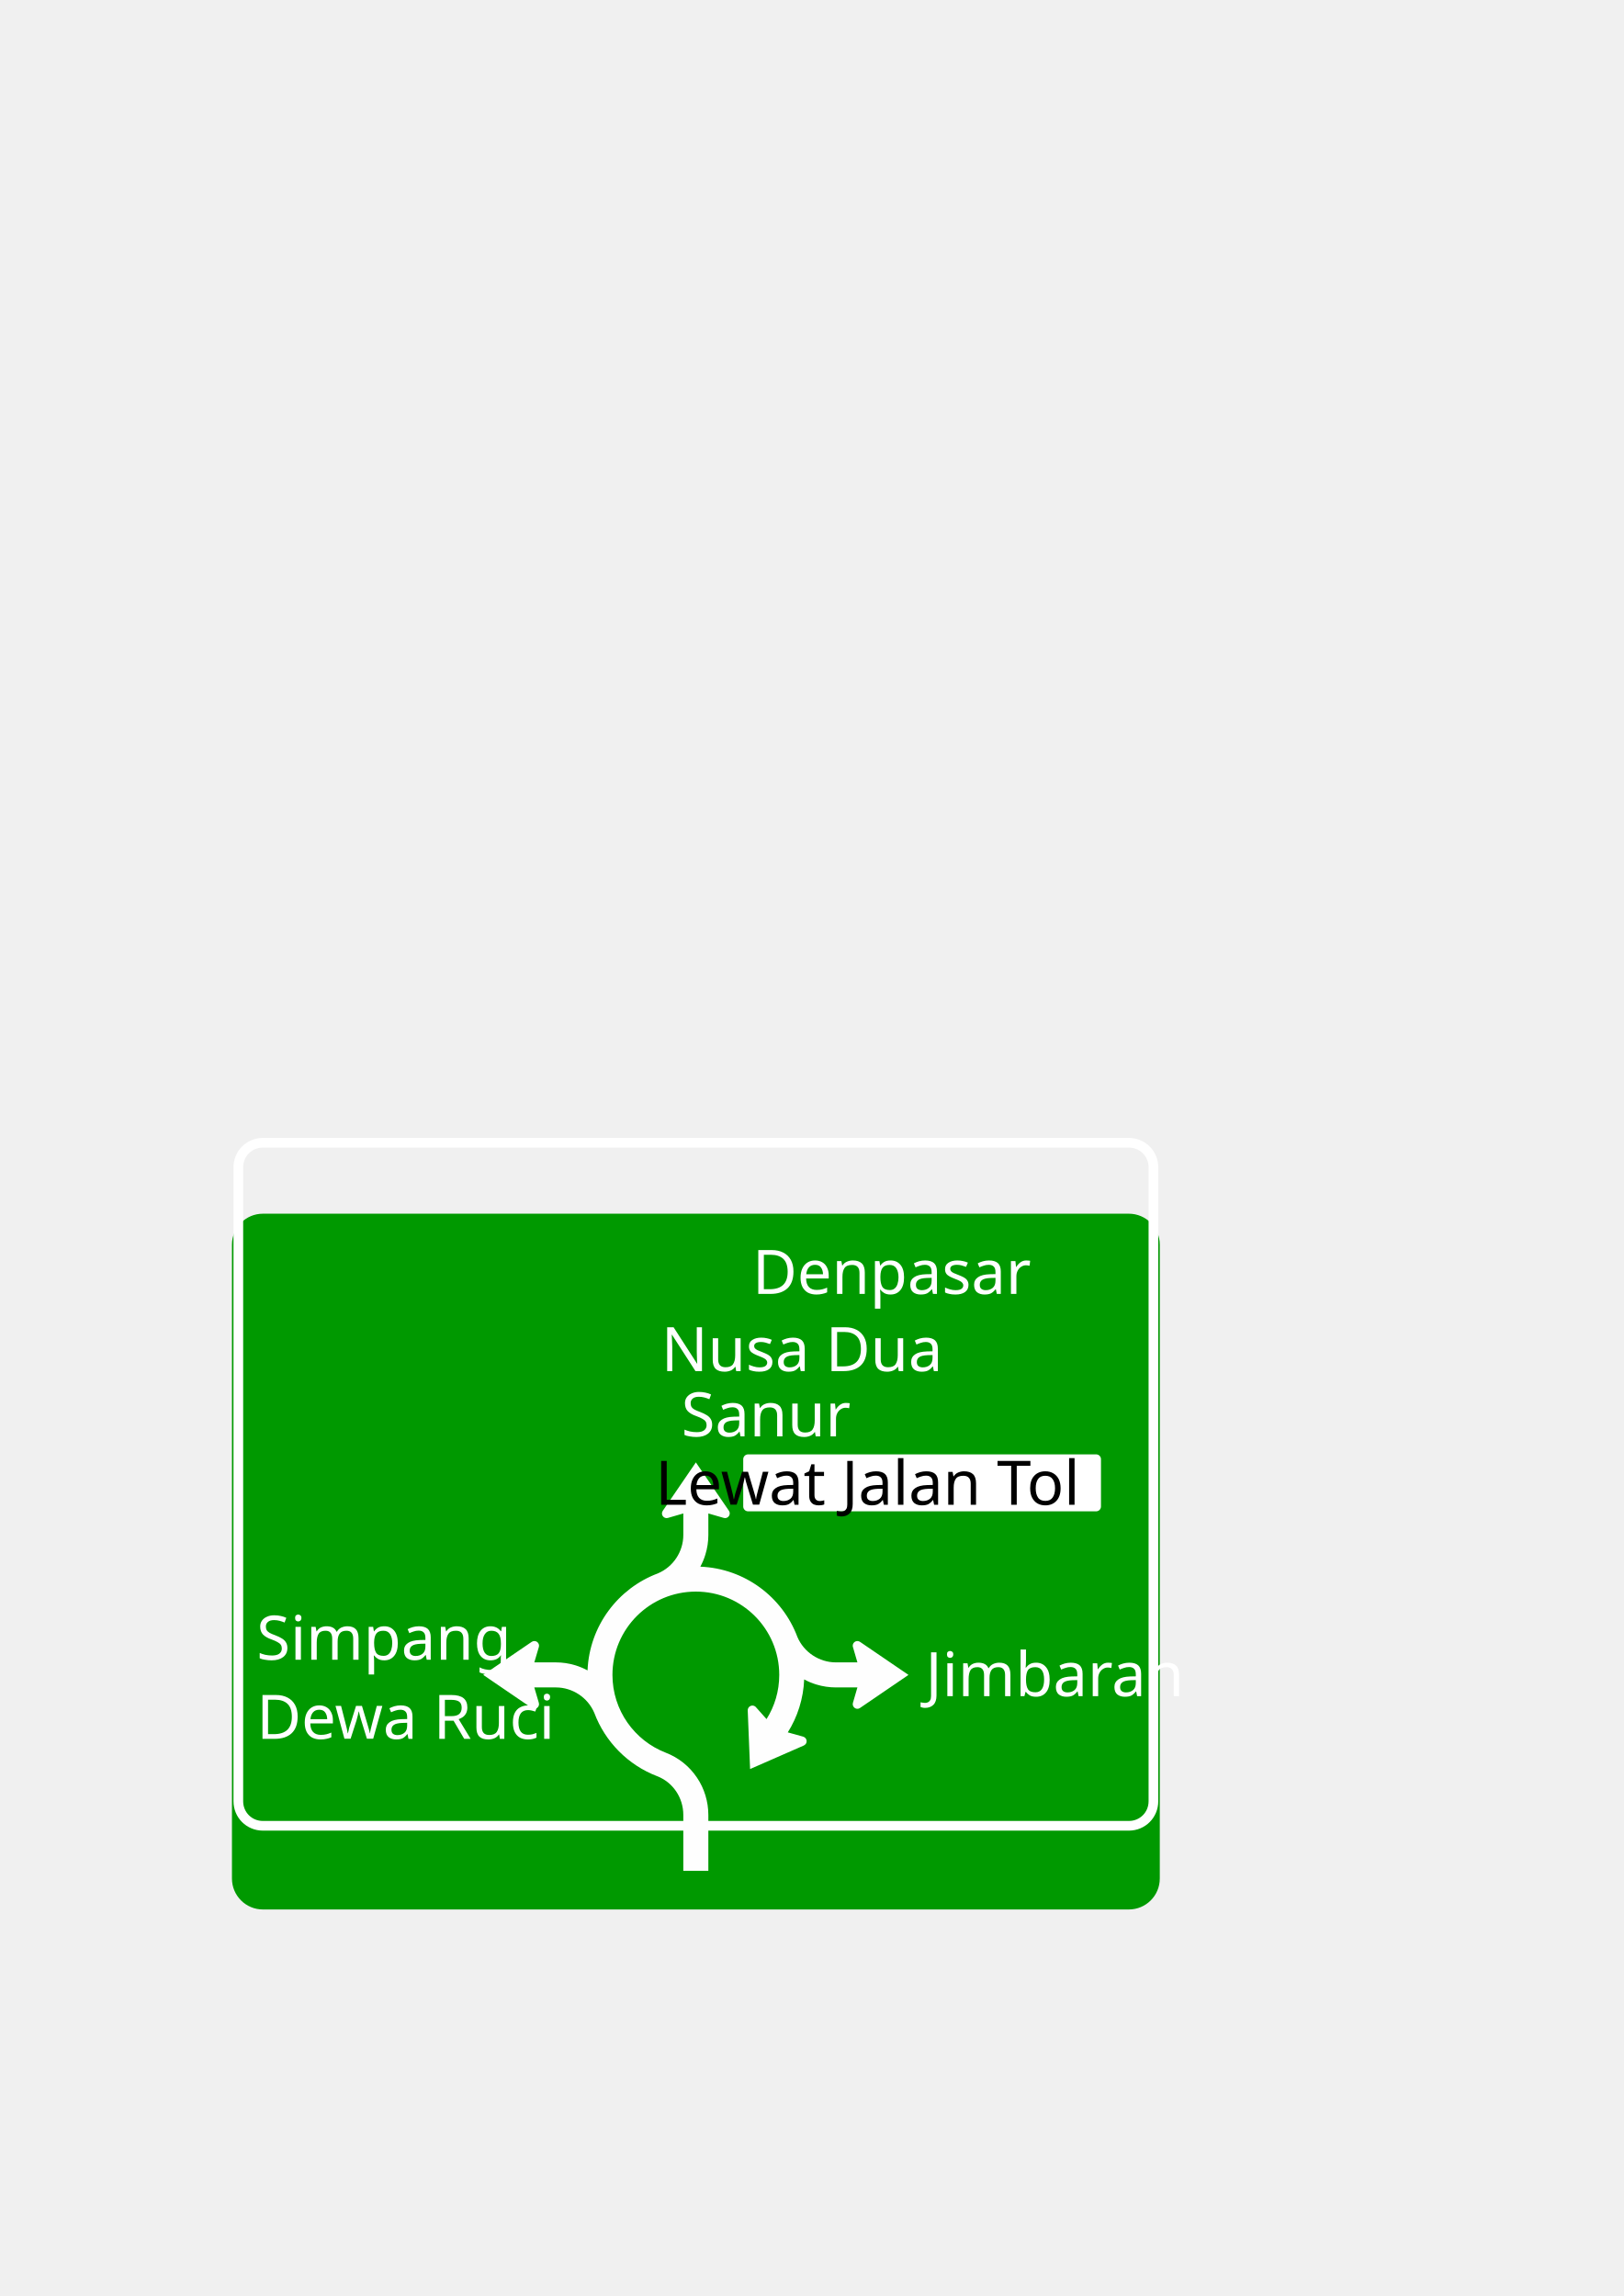
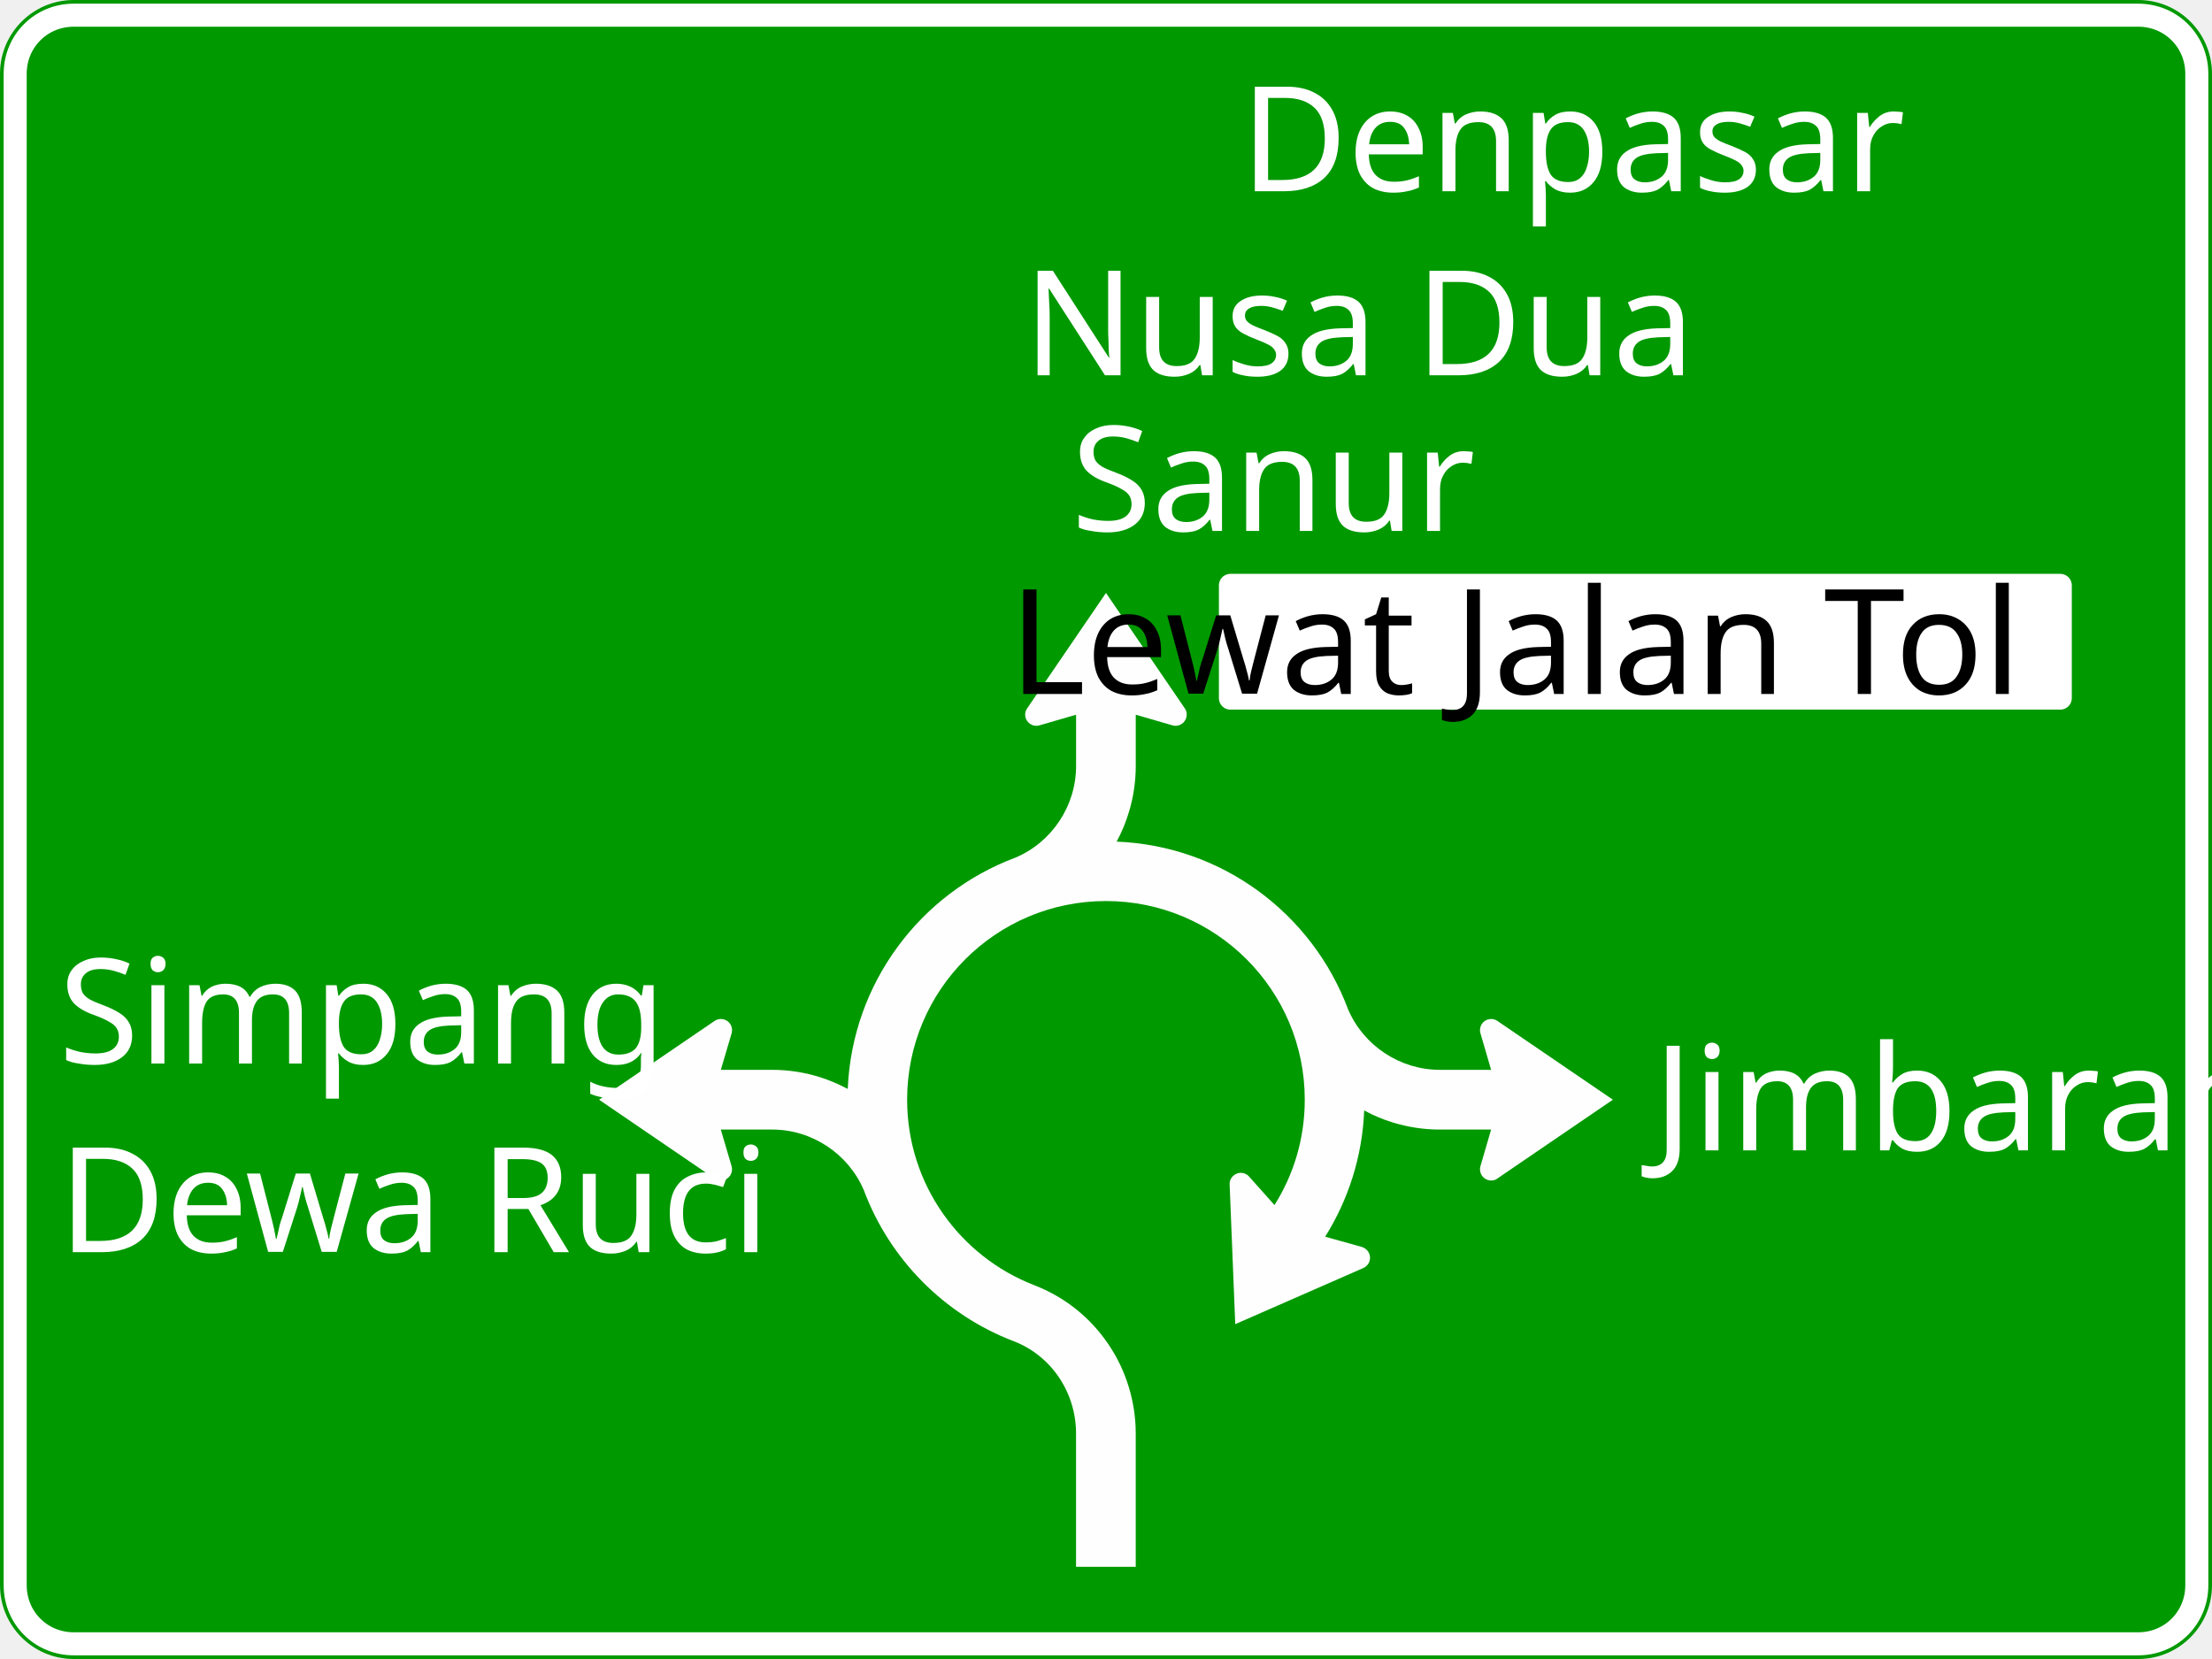
- <svg xmlns="http://www.w3.org/2000/svg" xmlns:xlink="http://www.w3.org/1999/xlink" width="210mm" height="297mm" viewBox="0 0 210 297" version="1.1" id="svg8">
+ <svg xmlns="http://www.w3.org/2000/svg" xmlns:xlink="http://www.w3.org/1999/xlink" width="120mm" height="90mm" viewBox="0 0 120 90" version="1.1" id="svg8">
  <defs id="defs2">
    <clipPath clipPathUnits="userSpaceOnUse" id="clipPath820">
-       <path xlink:href="#rect812" style="fill:#009900;fill-opacity:1;stroke:none;stroke-width:1;stroke-linejoin:round;stroke-miterlimit:4;stroke-dasharray:none" id="path822" d="m 34,147 c -2.216,0 -4,1.784 -4,4 v 82 c 0,2.216 1.784,4 4,4 h 112 c 2.216,0 4,-1.784 4,-4 v -82 c 0,-2.216 -1.784,-4 -4,-4 z" />
+       <path xlink:href="#rect812" style="fill:#009900;fill-opacity:1;stroke:none;stroke-width:1;stroke-linejoin:round;stroke-miterlimit:4;stroke-dasharray:none" id="path822" d="m 34,157 c -2.216,0 -4,1.784 -4,4 v 82 c 0,2.216 1.784,4 4,4 h 112 c 2.216,0 4,-1.784 4,-4 v -82 c 0,-2.216 -1.784,-4 -4,-4 z" />
    </clipPath>
  </defs>
-   <g id="layer1">
+   <g id="layer1" transform="translate(-30,-157)">
    <rect style="fill:#009900;fill-opacity:1;stroke:none;stroke-width:1;stroke-linejoin:round;stroke-miterlimit:4;stroke-dasharray:none" id="rect812" width="120" height="90" x="30" y="157" rx="4" ry="4" />
-     <path xlink:href="#rect812" style="fill:none;fill-opacity:1;stroke:#ffffff;stroke-width:1.25;stroke-linejoin:round;stroke-miterlimit:4;stroke-dasharray:none" id="path816" d="m 34,147.824 c -1.773,0 -3.176,1.403 -3.176,3.176 v 82 c 0,1.773 1.403,3.176 3.176,3.176 h 112 c 1.773,0 3.176,-1.403 3.176,-3.176 v -82 c 0,-1.773 -1.403,-3.176 -3.176,-3.176 z" clip-path="url(#clipPath820)" />
+     <path xlink:href="#rect812" style="fill:none;fill-opacity:1;stroke:#ffffff;stroke-width:1.25;stroke-linejoin:round;stroke-miterlimit:4;stroke-dasharray:none" id="path816" d="m 34,157.824 c -1.773,0 -3.176,1.403 -3.176,3.176 v 82 c 0,1.773 1.403,3.176 3.176,3.176 h 112 c 1.773,0 3.176,-1.403 3.176,-3.176 v -82 c 0,-1.773 -1.403,-3.176 -3.176,-3.176 z" clip-path="url(#clipPath820)" />
    <path d="m 68.76,212.389 c 0.097,-0.068 0.216,-0.11 0.345,-0.11 0.337,0 0.61,0.268 0.61,0.604 0,0.063 -0.015,0.114 -0.025,0.171 l -0.585,1.984 h 2.789 c 0.858,0 1.711,0.129 2.537,0.382 0.536,0.165 1.063,0.393 1.559,0.654 0.239,-5.755 3.948,-10.623 9.092,-12.546 1.984,-0.836 3.295,-2.81 3.295,-4.971 v -2.784 l -1.982,0.576 c -0.053,0.017 -0.11,0.027 -0.172,0.027 -0.335,0 -0.61,-0.274 -0.61,-0.614 0,-0.125 0.047,-0.243 0.114,-0.34 l 4.272,-6.255 v 0 l 4.272,6.255 c 0.072,0.097 0.108,0.215 0.108,0.34 0,0.34 -0.273,0.614 -0.604,0.614 -0.061,0 -0.119,-0.011 -0.172,-0.027 l -1.989,-0.576 v 2.784 c 0,0.855 -0.129,1.712 -0.381,2.527 -0.165,0.547 -0.383,1.072 -0.657,1.573 5.765,0.232 10.625,3.939 12.552,9.086 0.837,1.98 2.821,3.295 4.979,3.295 h 2.785 l -0.578,-1.984 c -0.021,-0.057 -0.025,-0.108 -0.025,-0.171 0,-0.336 0.273,-0.604 0.604,-0.604 0.129,0 0.248,0.042 0.345,0.11 l 6.26,4.269 -6.26,4.271 c -0.098,0.078 -0.216,0.114 -0.345,0.114 -0.33,0 -0.604,-0.274 -0.604,-0.608 0,-0.063 0.005,-0.114 0.025,-0.171 l 0.578,-1.986 h -2.785 c -0.862,0 -1.709,-0.129 -2.535,-0.38 -0.542,-0.165 -1.065,-0.382 -1.565,-0.657 -0.1,2.508 -0.864,4.849 -2.118,6.85 l 1.993,0.555 c 0.053,0.017 0.108,0.042 0.155,0.074 0.284,0.175 0.373,0.551 0.197,0.834 -0.072,0.11 -0.172,0.186 -0.28,0.239 l -6.942,3.042 -0.305,-7.577 c -0.011,-0.112 0.021,-0.236 0.089,-0.344 0.18,-0.285 0.557,-0.378 0.837,-0.196 0.057,0.032 0.097,0.068 0.133,0.114 l 1.374,1.541 c 1.044,-1.655 1.643,-3.61 1.643,-5.715 0,-5.955 -4.831,-10.777 -10.786,-10.777 -5.962,0 -10.786,4.822 -10.786,10.777 0,4.581 2.857,8.499 6.891,10.061 1.658,0.64 3.052,1.754 4.039,3.224 0.481,0.707 0.843,1.48 1.091,2.29 0.252,0.825 0.381,1.676 0.381,2.532 V 242 h -3.238 v -7.235 c 0,-2.212 -1.332,-4.224 -3.399,-5.012 -3.74,-1.434 -6.709,-4.431 -8.113,-8.184 -0.839,-1.976 -2.81,-3.291 -4.971,-3.291 h -2.789 l 0.585,1.986 c 0.011,0.057 0.025,0.108 0.025,0.171 0,0.334 -0.273,0.608 -0.61,0.608 -0.129,0 -0.248,-0.036 -0.345,-0.114 l -6.26,-4.271 v 0 z" style="fill:#fefefe;fill-opacity:1;fill-rule:nonzero;stroke:none;stroke-width:0.132" id="path394" />
    <text xml:space="preserve" style="font-style:normal;font-variant:normal;font-weight:normal;font-stretch:normal;font-size:10.583px;line-height:1.25;font-family:'Roadgeek 2005 Series 1B';-inkscape-font-specification:'Roadgeek 2005 Series 1B';text-align:center;letter-spacing:0px;word-spacing:0px;text-anchor:middle;fill:#ffffff;fill-opacity:1;stroke:none;stroke-width:0.265" x="33.182" y="211.699" id="text828">
      <tspan id="tspan826" x="33.182" y="211.699" style="font-size:7.938px;text-align:start;text-anchor:start;fill:#ffffff;stroke-width:0.265" dy="3">Simpang</tspan>
      <tspan x="33.182" y="224.929" style="font-size:7.938px;text-align:start;text-anchor:start;fill:#ffffff;stroke-width:0.265" id="tspan830">Dewa Ruci</tspan>
    </text>
    <text xml:space="preserve" style="font-style:normal;font-variant:normal;font-weight:normal;font-stretch:normal;font-size:10.583px;line-height:1.25;font-family:'Roadgeek 2005 Series 1B';-inkscape-font-specification:'Roadgeek 2005 Series 1B';text-align:center;letter-spacing:0px;word-spacing:0px;text-anchor:middle;fill:#ffffff;fill-opacity:1;stroke:none;stroke-width:0.265" x="119.683" y="219.405" id="text834">
      <tspan id="tspan832" x="119.683" y="219.405" style="font-size:7.938px;text-align:start;text-anchor:start;fill:#ffffff;stroke-width:0.265">Jimbaran</tspan>
    </text>
    <text xml:space="preserve" style="font-style:normal;font-variant:normal;font-weight:normal;font-stretch:normal;font-size:10.583px;line-height:1.25;font-family:'Roadgeek 2005 Series 1B';-inkscape-font-specification:'Roadgeek 2005 Series 1B';text-align:center;letter-spacing:0px;word-spacing:0px;text-anchor:middle;fill:#ffffff;fill-opacity:1;stroke:none;stroke-width:0.265" x="97.309" y="167.373" id="text829">
      <tspan x="97.309" y="167.373" style="font-size:7.938px;text-align:start;text-anchor:start;fill:#ffffff;stroke-width:0.265" id="tspan839">Denpasar</tspan>
    </text>
    <text xml:space="preserve" style="font-style:normal;font-variant:normal;font-weight:normal;font-stretch:normal;font-size:10.583px;line-height:1.25;font-family:'Roadgeek 2005 Series 1B';-inkscape-font-specification:'Roadgeek 2005 Series 1B';text-align:center;letter-spacing:0px;word-spacing:0px;text-anchor:middle;fill:#ffffff;fill-opacity:1;stroke:none;stroke-width:0.265" x="105.953" y="185.804" id="text845">
      <tspan id="tspan843" x="105.953" y="185.804" style="font-size:7.938px;fill:#ffffff;stroke-width:0.265">Sanur</tspan>
    </text>
    <text xml:space="preserve" style="font-style:normal;font-variant:normal;font-weight:normal;font-stretch:normal;font-size:10.583px;line-height:1.25;font-family:'Roadgeek 2005 Series 1B';-inkscape-font-specification:'Roadgeek 2005 Series 1B';text-align:center;letter-spacing:0px;word-spacing:0px;text-anchor:middle;fill:#ffffff;fill-opacity:1;stroke:none;stroke-width:0.265" x="110.611" y="177.359" id="text849">
      <tspan id="tspan847" x="110.611" y="177.359" style="font-size:7.938px;fill:#ffffff;stroke-width:0.265">Nusa Dua</tspan>
    </text>
    <rect style="fill:#ffffff;fill-opacity:1;stroke:#ffffff;stroke-width:1.25;stroke-linejoin:round;stroke-miterlimit:4;stroke-dasharray:none" id="rect836" width="45.019" height="6.116" x="96.75" y="188.756" />
    <text xml:space="preserve" style="font-style:normal;font-variant:normal;font-weight:normal;font-stretch:normal;font-size:10.583px;line-height:1.25;font-family:'Roadgeek 2005 Series 1B';-inkscape-font-specification:'Roadgeek 2005 Series 1B';text-align:center;letter-spacing:0px;word-spacing:0px;text-anchor:middle;fill:#000000;fill-opacity:1;stroke:none;stroke-width:0.265" x="119.076" y="194.652" id="text835">
      <tspan id="tspan833" x="119.076" y="194.652" style="font-size:7.938px;stroke-width:0.265">Lewat Jalan Tol</tspan>
    </text>
  </g>
</svg>
